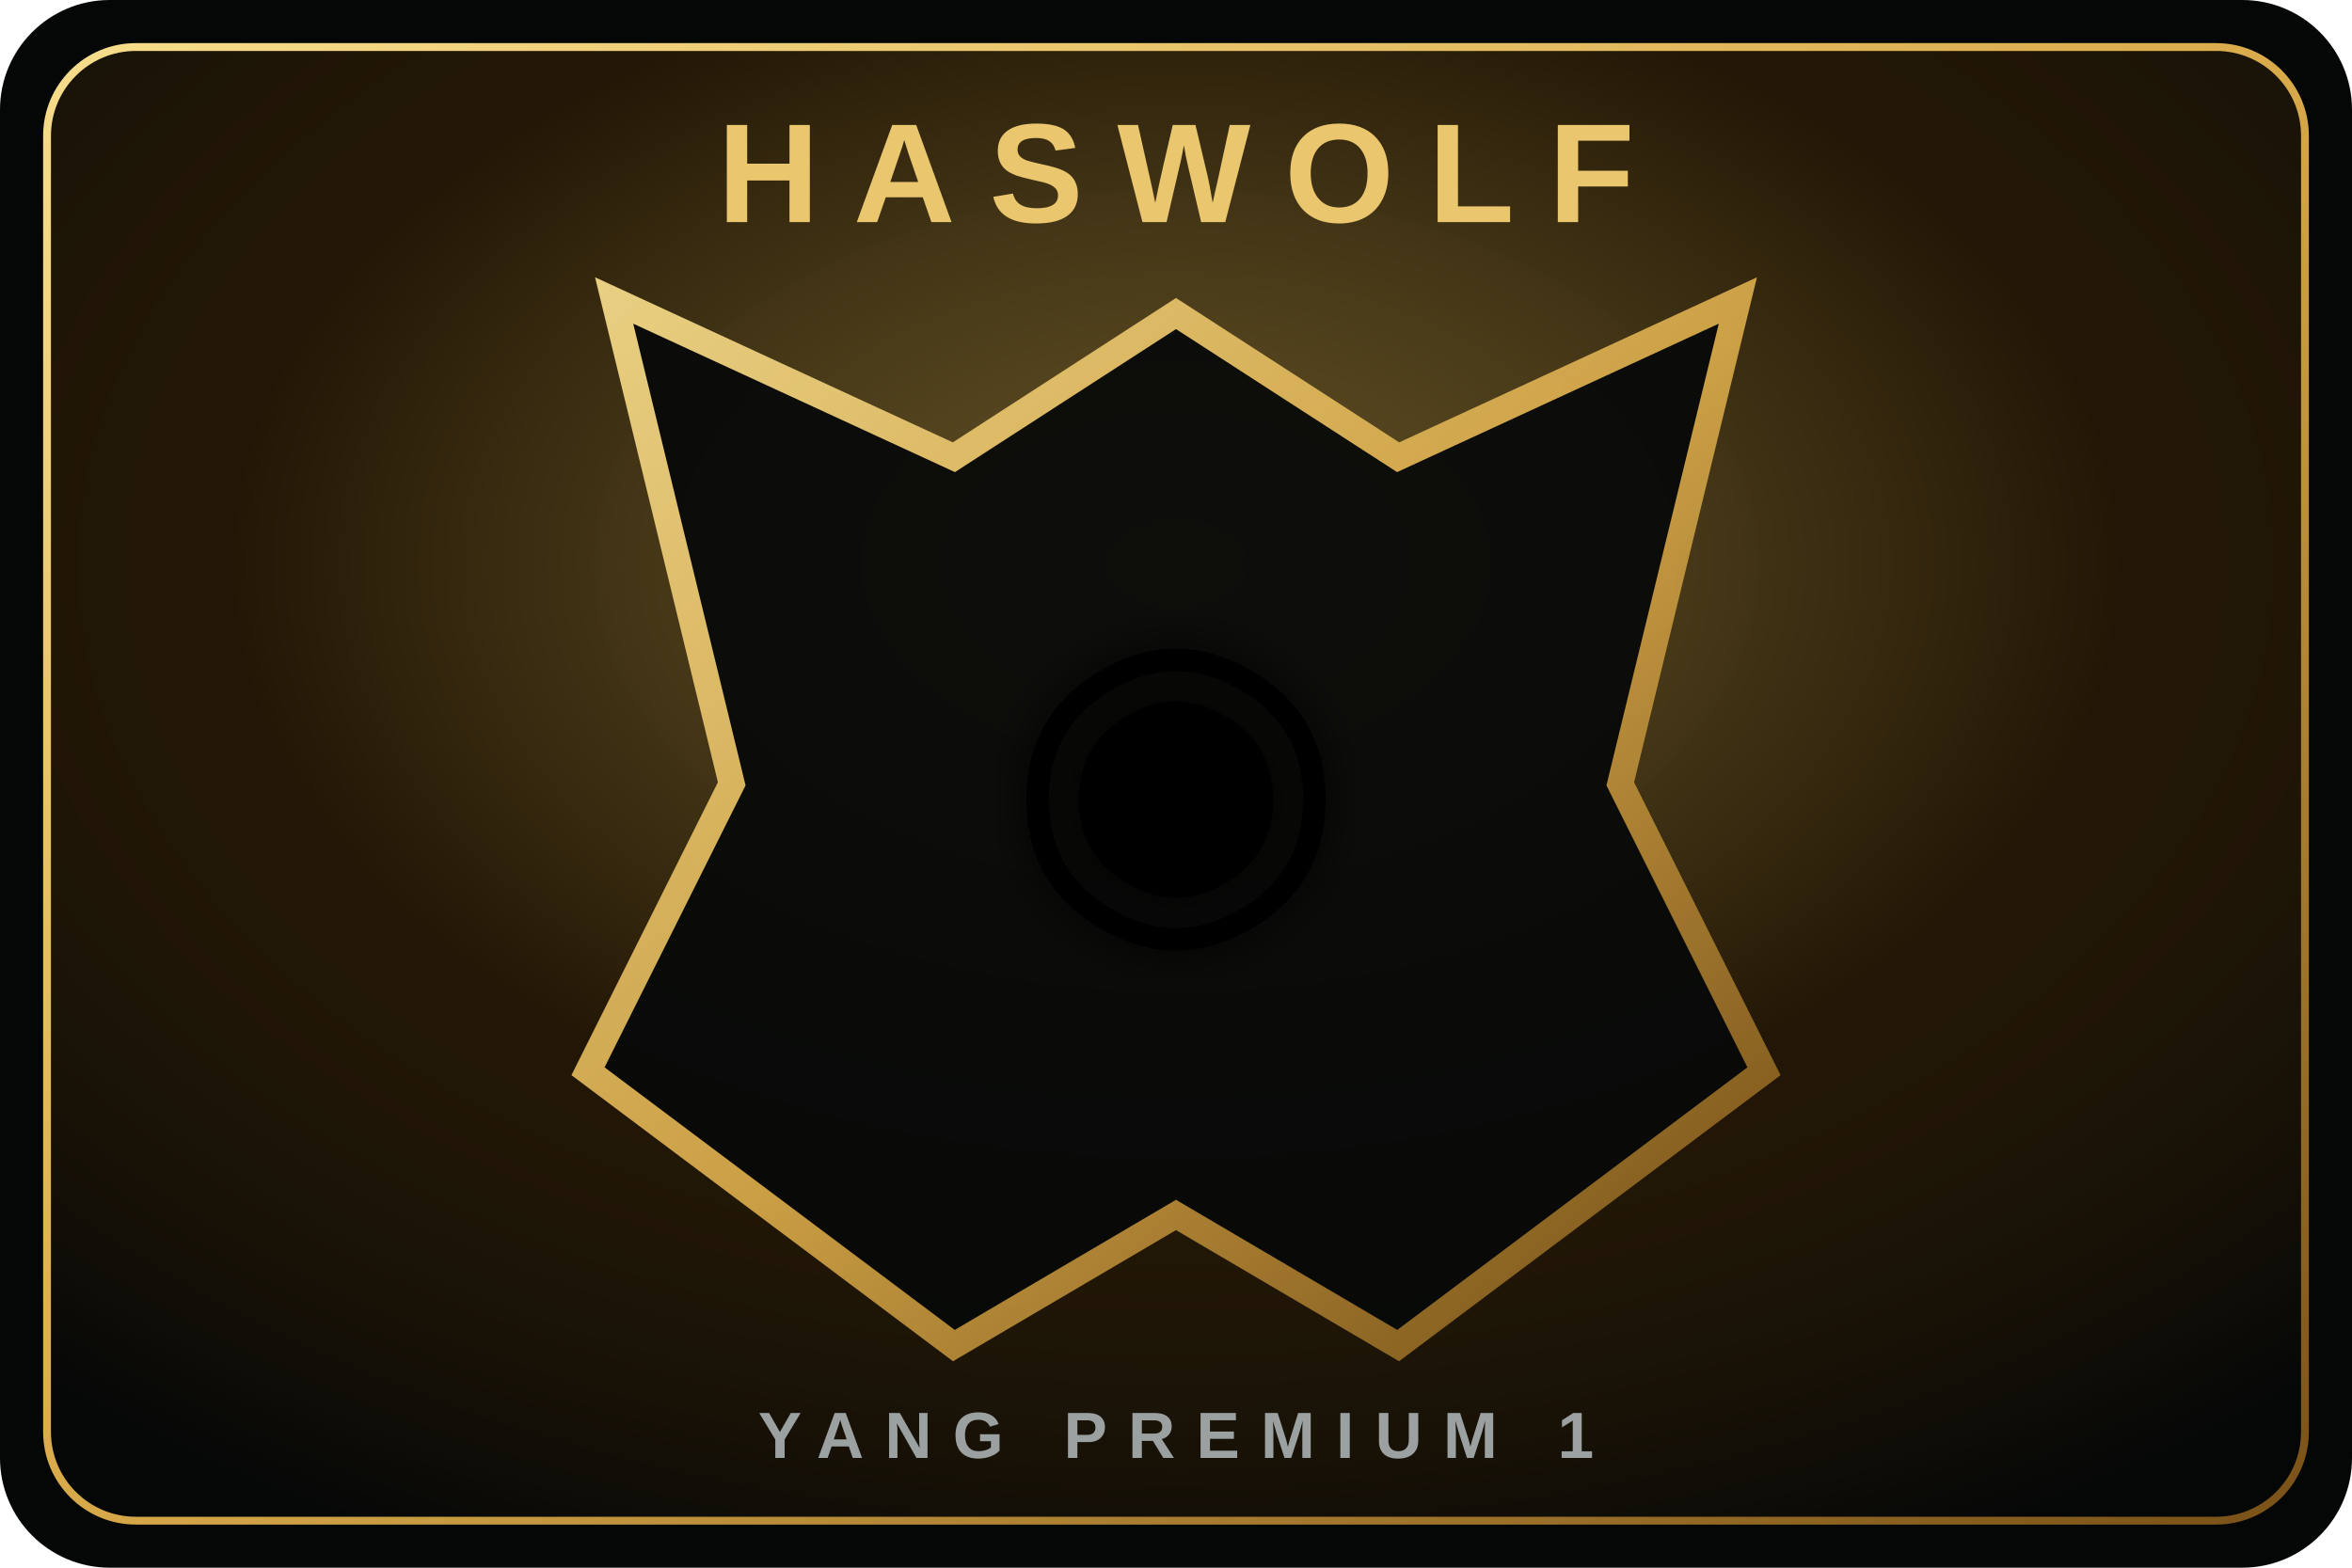
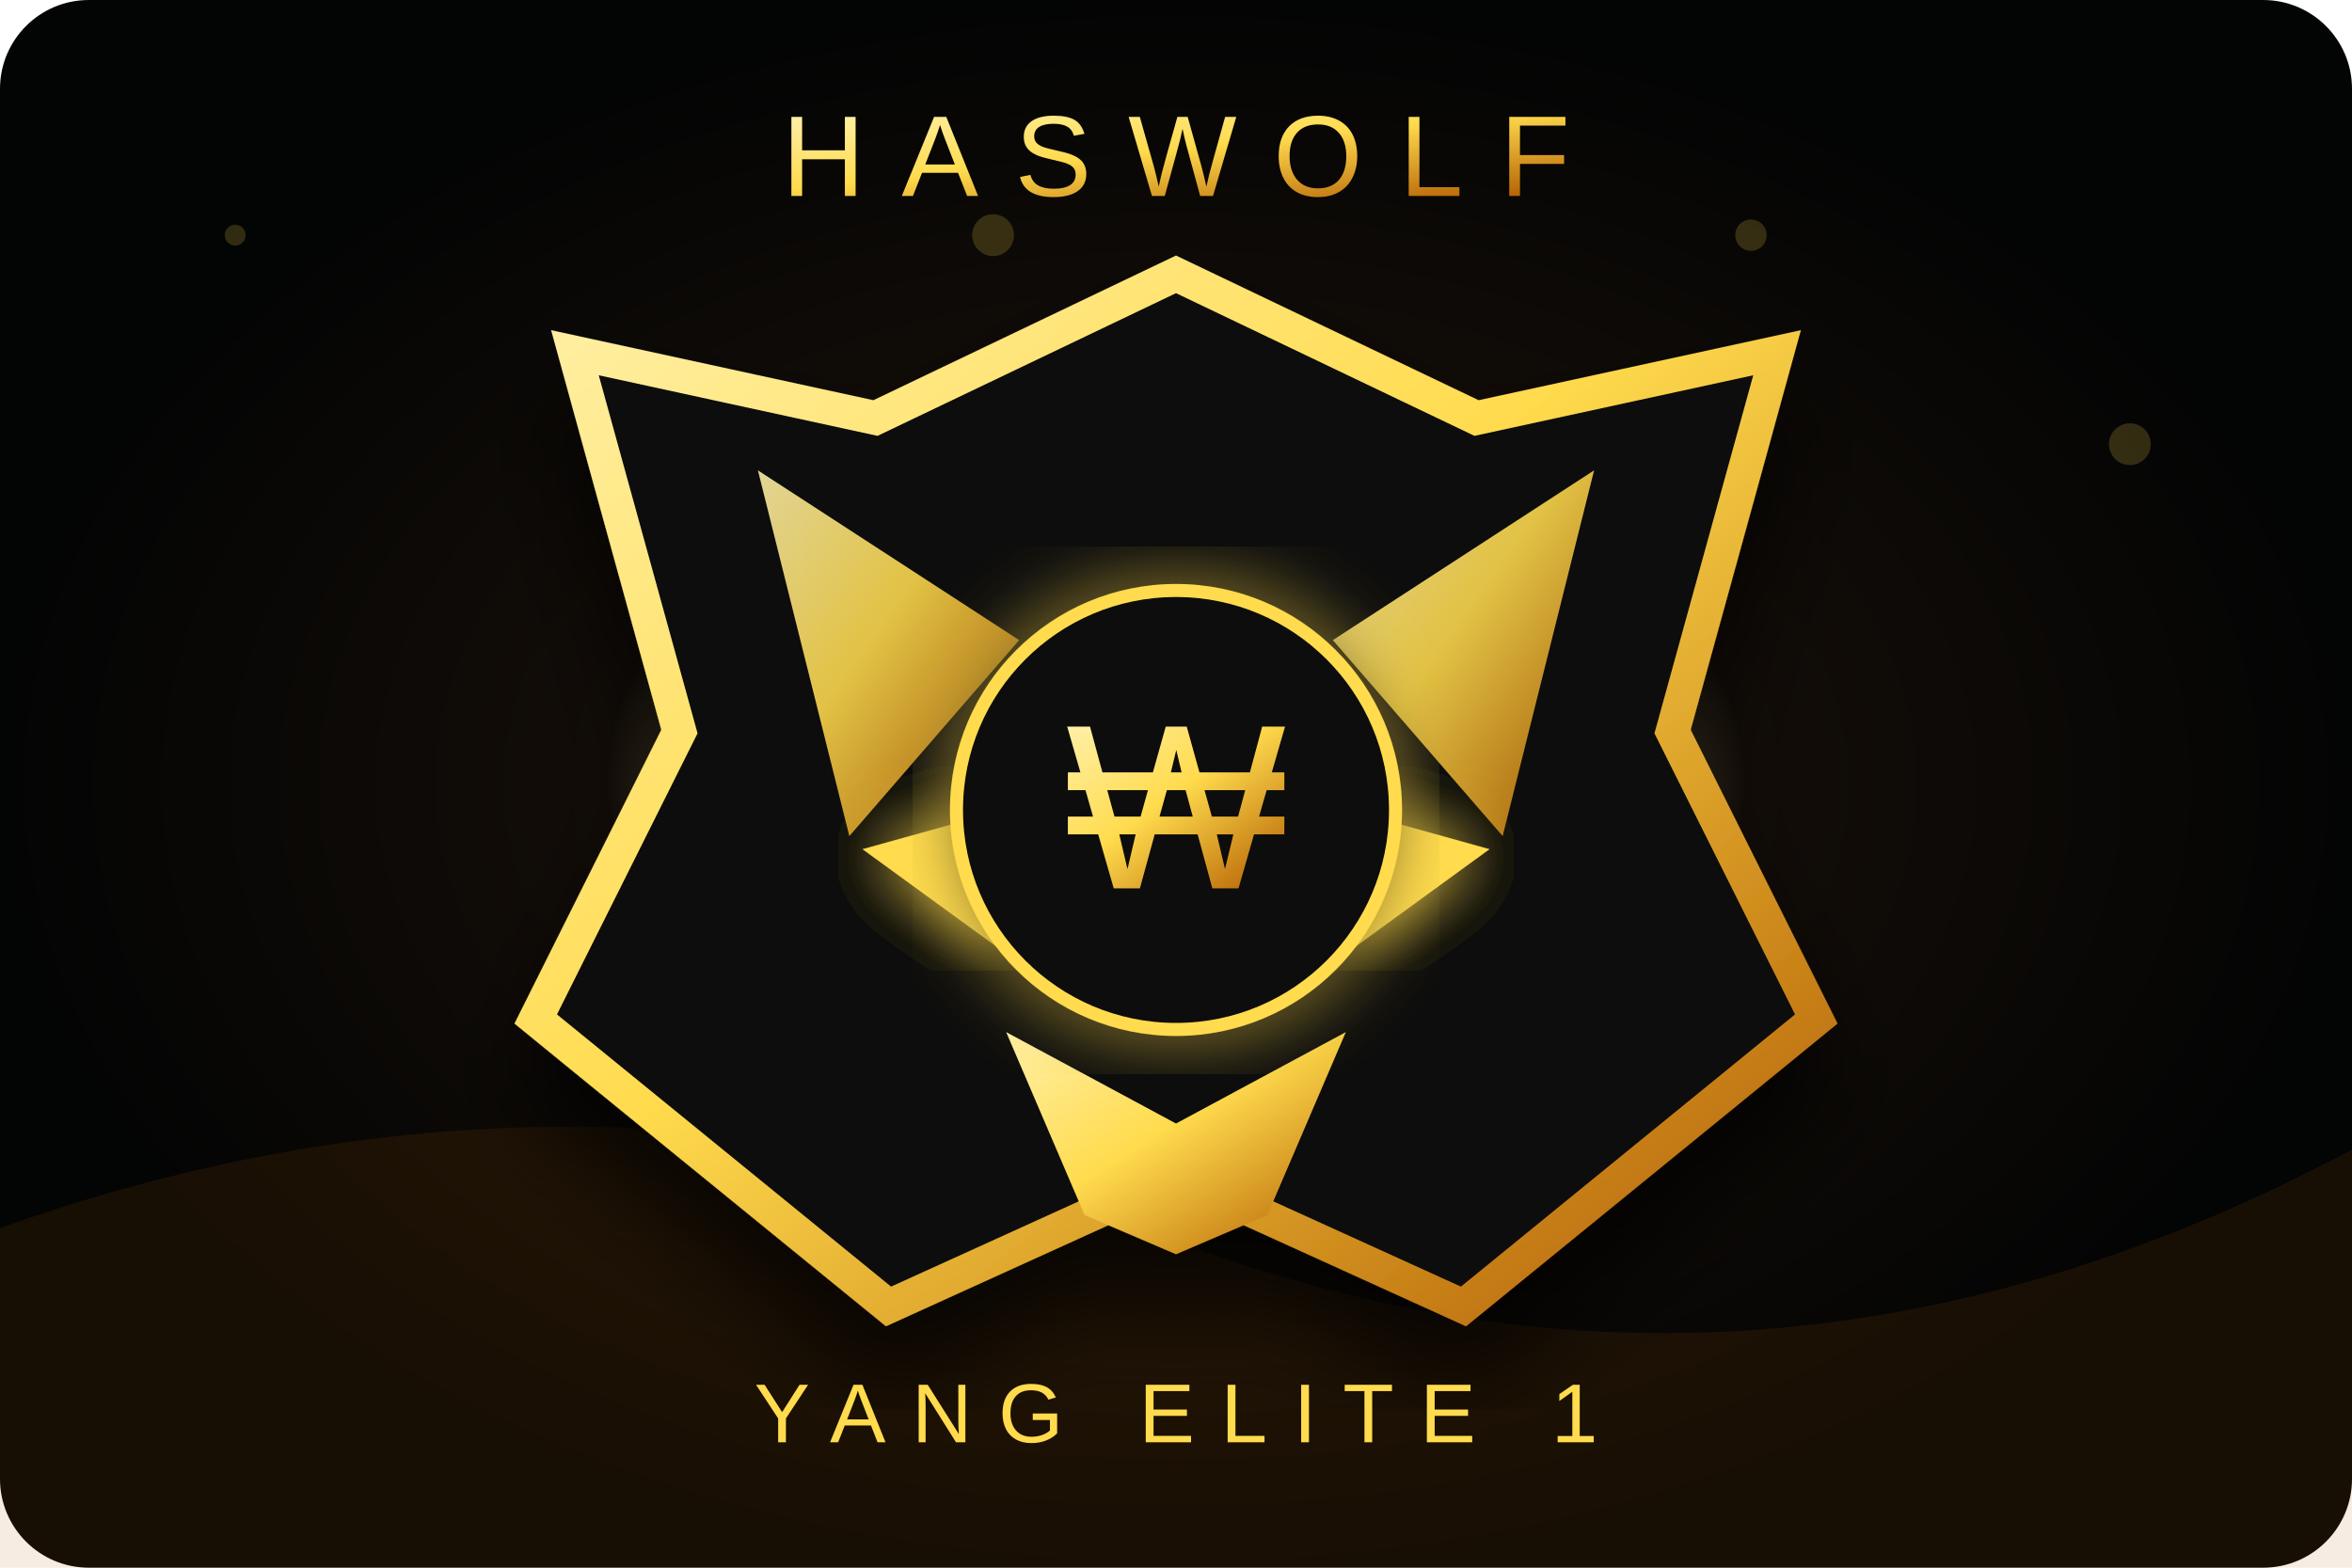
- <svg xmlns="http://www.w3.org/2000/svg" width="900" height="600" viewBox="0 0 900 600">
+ <svg xmlns="http://www.w3.org/2000/svg" viewBox="0 0 900 600">
  <defs>
-     <radialGradient id="g" cx="50%" cy="35%" r="75%">
-       <stop offset="0" stop-color="#e4b84f" stop-opacity=".42" />
-       <stop offset=".55" stop-color="#3b2505" stop-opacity=".55" />
-       <stop offset="1" stop-color="#050707" />
+     <radialGradient id="bg">
+       <stop stop-color="#ffdb4d" stop-opacity=".34" />
+       <stop offset=".48" stop-color="#130d08" />
+       <stop offset="1" stop-color="#030404" />
    </radialGradient>
-     <linearGradient id="gold" x1="0" y1="0" x2="1" y2="1">
-       <stop stop-color="#f7dd8c" />
-       <stop offset=".5" stop-color="#d9aa4a" />
-       <stop offset="1" stop-color="#795017" />
+     <linearGradient id="gold" x2="1" y2="1">
+       <stop stop-color="#fff0a8" />
+       <stop offset=".45" stop-color="#ffdb4d" />
+       <stop offset="1" stop-color="#b15b00" />
    </linearGradient>
    <filter id="glow">
-       <feGaussianBlur stdDeviation="8" result="b" />
+       <feGaussianBlur stdDeviation="14" result="b" />
      <feMerge>
        <feMergeNode in="b" />
        <feMergeNode in="SourceGraphic" />
      </feMerge>
    </filter>
+     <filter id="shadow">
+       <feDropShadow dx="0" dy="25" stdDeviation="18" flood-opacity=".75" />
+     </filter>
  </defs>
-   <rect width="900" height="600" rx="42" fill="#050707" />
-   <rect x="18" y="18" width="864" height="564" rx="34" fill="url(#g)" stroke="url(#gold)" stroke-width="3" />
-   <path d="M235 115 L365 175 L450 120 L535 175 L665 115 L620 300 L675 410 L535 515 L450 465 L365 515 L225 410 L280 300 Z" fill="#070909" stroke="url(#gold)" stroke-width="10" opacity=".92" />
-   <text x="450" y="345" text-anchor="middle" font-size="150" filter="url(#glow)">◉</text>
-   <text x="450" y="85" text-anchor="middle" fill="#eac76f" font-family="Arial,sans-serif" font-weight="900" font-size="54" letter-spacing="13">HASWOLF</text>
-   <text x="450" y="558" text-anchor="middle" fill="#9ba0a0" font-family="Arial,sans-serif" font-weight="700" font-size="25" letter-spacing="8">YANG PREMIUM 1</text>
+   <rect width="900" height="600" rx="34" fill="url(#bg)" />
+   <path d="M0 470 Q225 390 450 475T900 440V600H0Z" fill="#b15b00" opacity=".12" />
+   <g opacity=".18" fill="#ffdb4d">
+     <circle cx="90" cy="90" r="4" />
+     <circle cx="235" cy="170" r="6" />
+     <circle cx="380" cy="90" r="8" />
+     <circle cx="525" cy="170" r="4" />
+     <circle cx="670" cy="90" r="6" />
+     <circle cx="815" cy="170" r="8" />
+   </g>
+   <g filter="url(#shadow)">
+     <path d="M450 105 565 160 680 135 640 280 695 390 560 500 450 450 340 500 205 390 260 280 220 135 335 160Z" fill="#070808" stroke="url(#gold)" stroke-width="13" />
+     <path d="M290 180 390 245 325 320Z" fill="url(#gold)" opacity=".88" />
+     <path d="M610 180 510 245 575 320Z" fill="url(#gold)" opacity=".88" />
+     <path d="M330 325 420 300 385 365Z" fill="#ffdb4d" filter="url(#glow)" />
+     <path d="M570 325 480 300 515 365Z" fill="#ffdb4d" filter="url(#glow)" />
+     <path d="M385 395 450 430 515 395 485 465 450 480 415 465Z" fill="url(#gold)" />
+   </g>
+   <text x="450" y="75" text-anchor="middle" fill="url(#gold)" font-size="44" font-family="Arial Black,Arial" letter-spacing="14">HASWOLF</text>
+   <g filter="url(#glow)">
+     <circle cx="450" cy="310" r="84" fill="#080909" stroke="#ffdb4d" stroke-width="5" />
+     <text x="450" y="340" text-anchor="middle" fill="url(#gold)" font-size="90" font-family="Arial Black,Arial">₩</text>
+   </g>
+   <text x="450" y="552" text-anchor="middle" fill="#ffdb4d" font-size="32" font-family="Arial Black,Arial" letter-spacing="10">YANG ELITE 1</text>
</svg>
